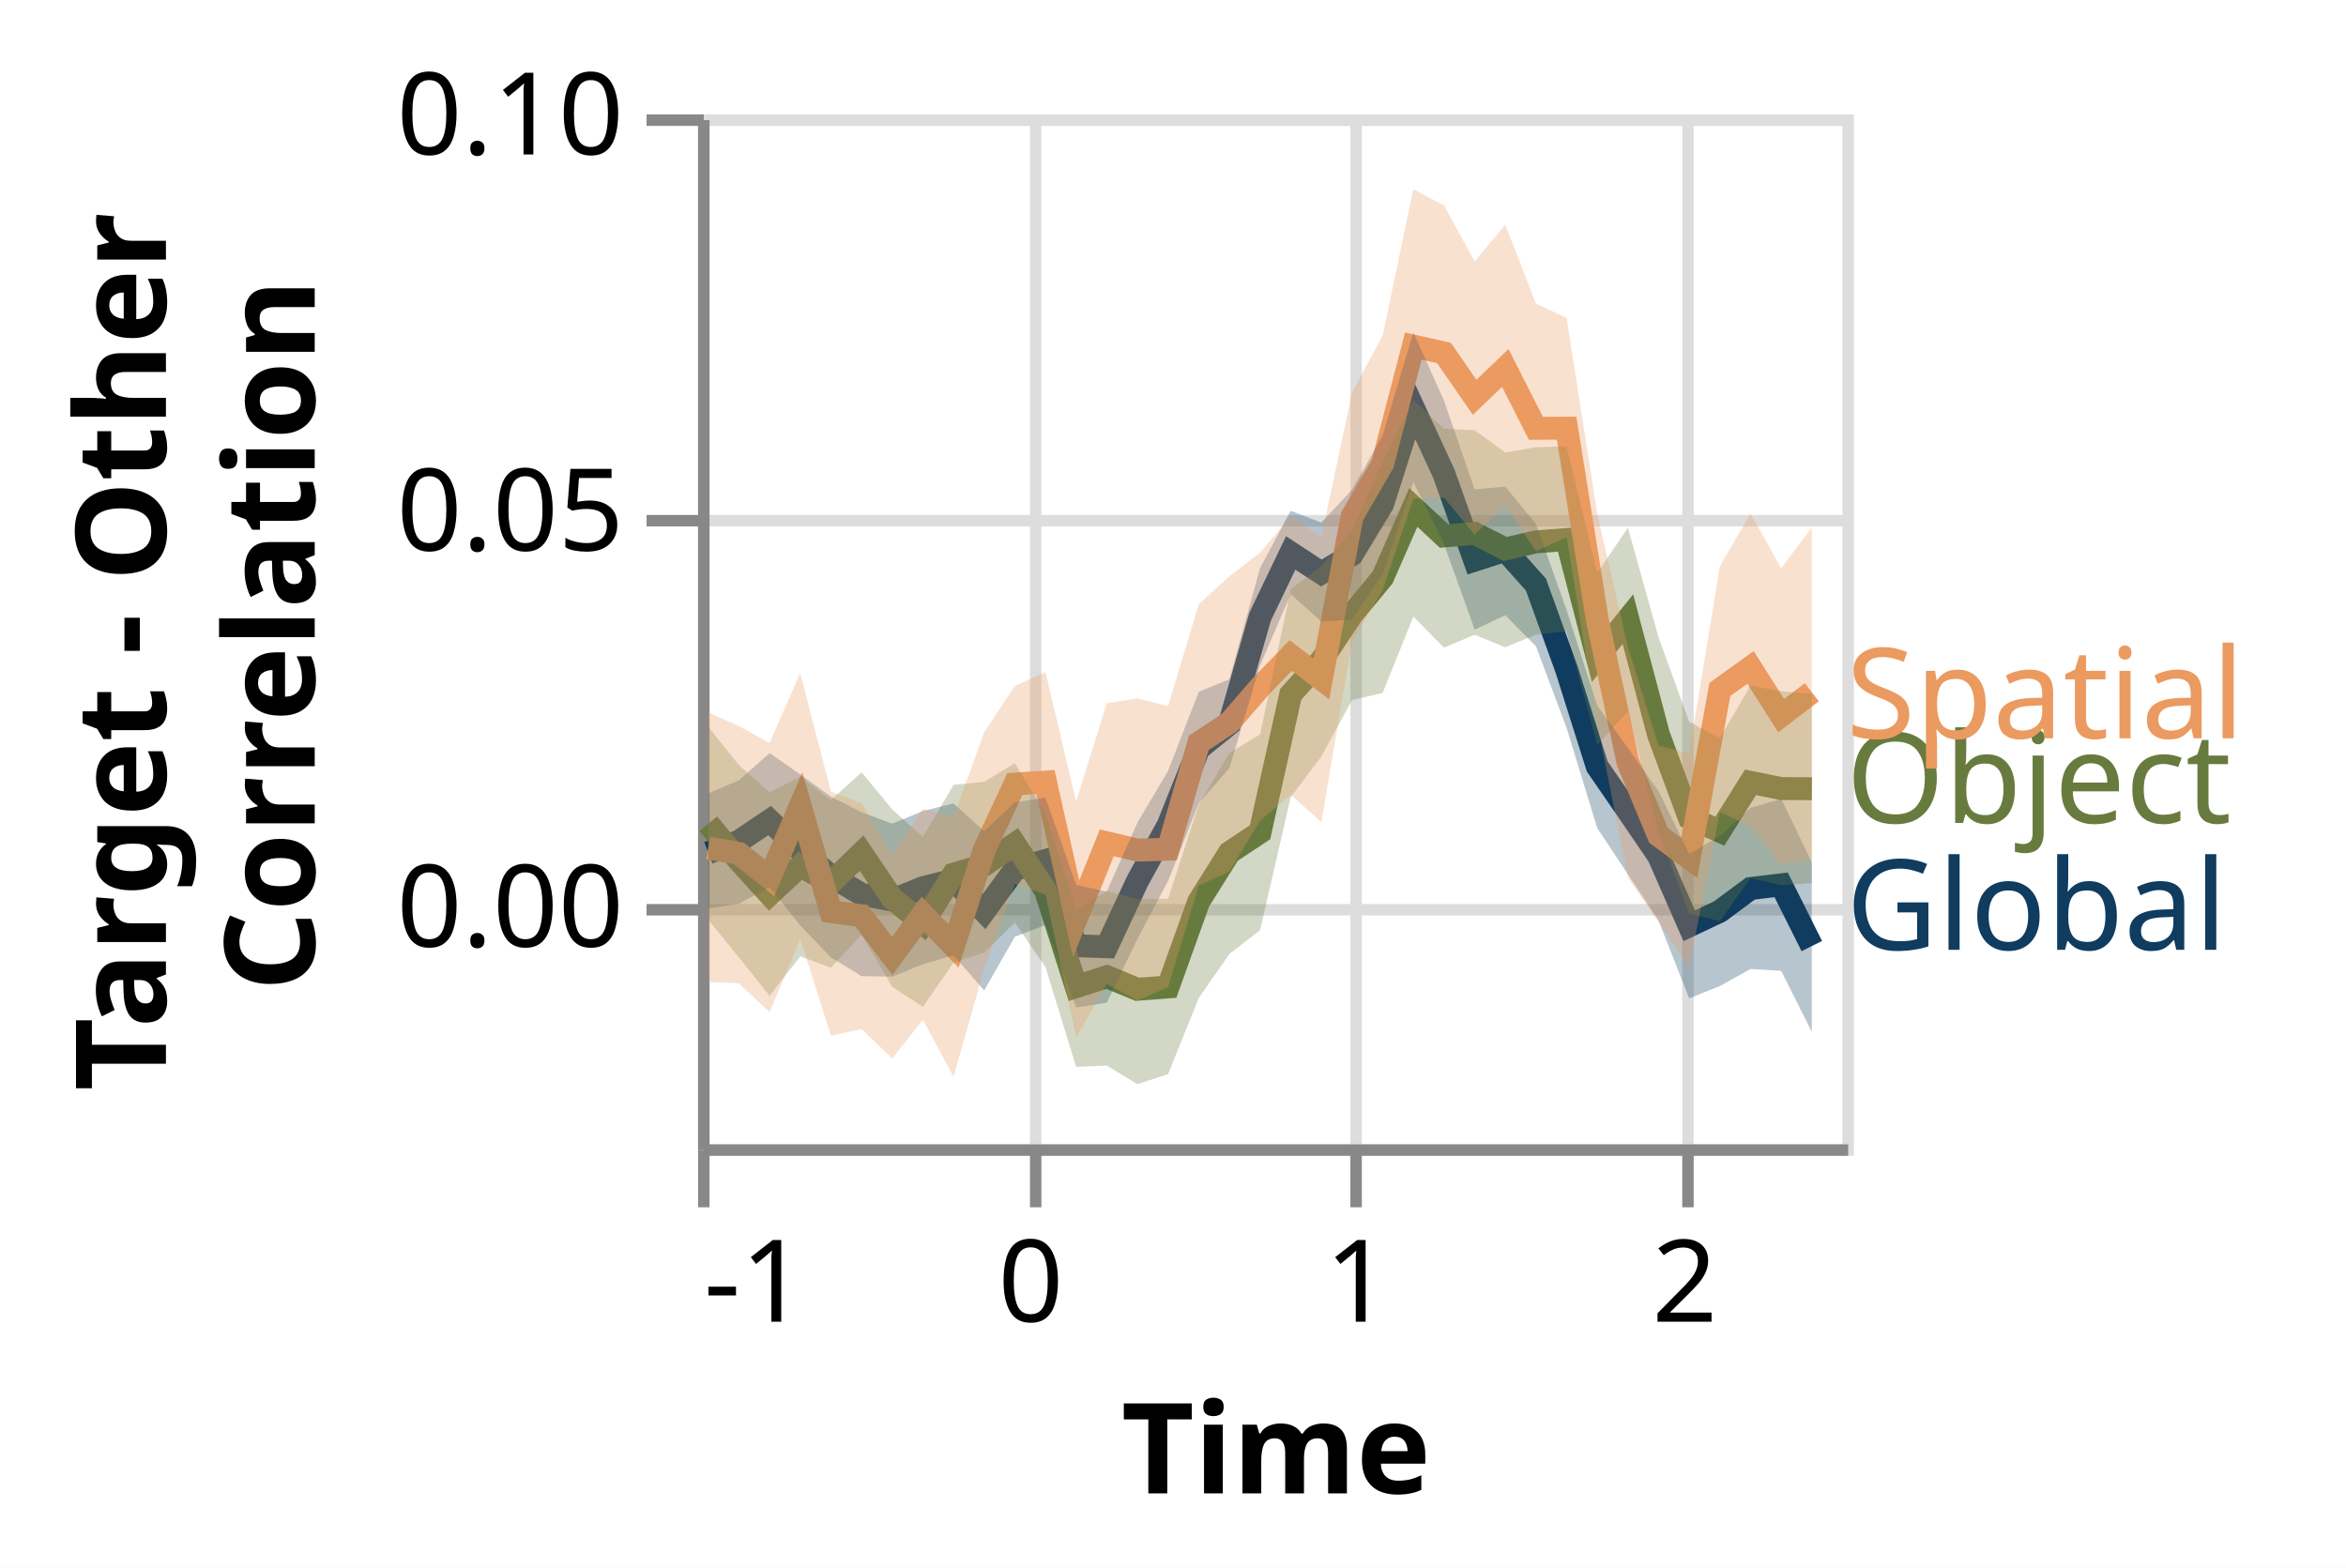
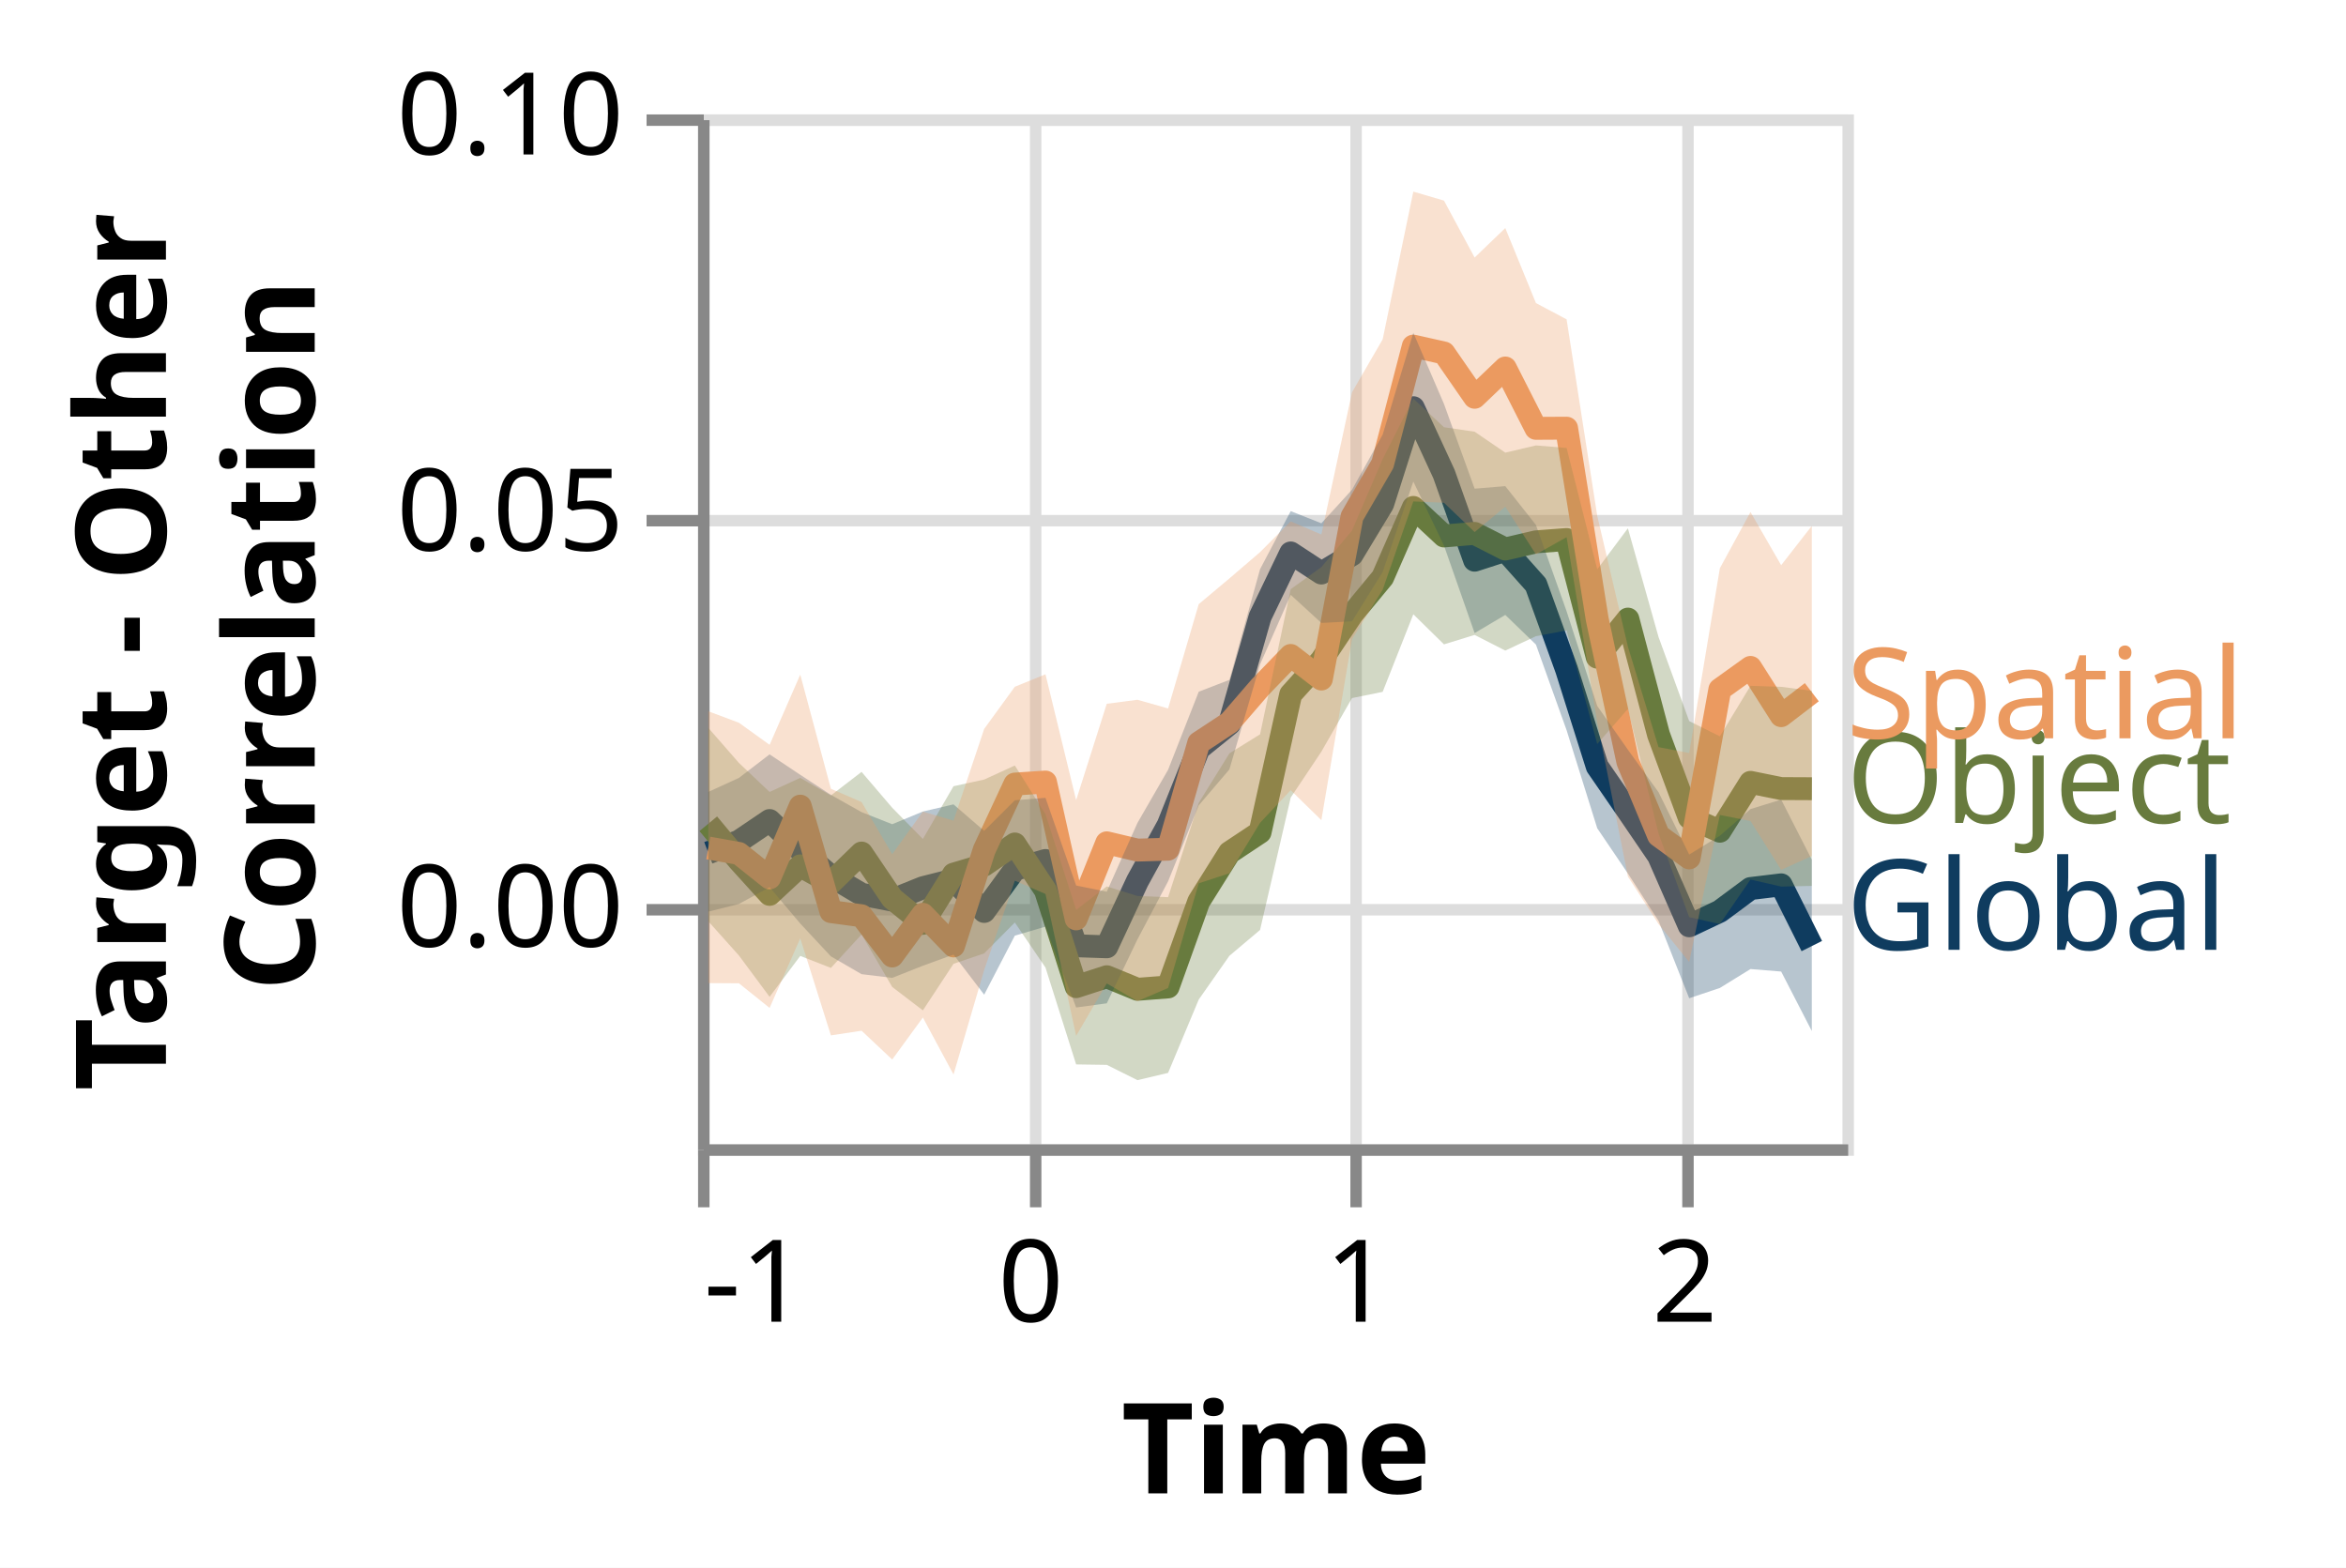
<svg xmlns="http://www.w3.org/2000/svg" class="marks" width="205" height="137" viewBox="0 0 205 137" version="1.1">
  <rect width="205" height="137" fill="white" />
  <g fill="none" stroke-miterlimit="10" transform="translate(61,10)">
    <g class="mark-group role-frame root" role="graphics-object" aria-roledescription="group mark container">
      <g transform="translate(0,0)">
        <path class="background" aria-hidden="true" d="M0.5,0.5h100v90h-100Z" stroke="#ddd" />
        <g>
          <g class="mark-group role-axis" aria-hidden="true">
            <g transform="translate(0.5,90.5)">
              <path class="background" aria-hidden="true" d="M0,0h0v0h0Z" pointer-events="none" />
              <g>
                <g class="mark-rule role-axis-grid" pointer-events="none">
                  <line transform="translate(0,-90)" x2="0" y2="90" stroke="#ddd" stroke-width="1" opacity="1" />
                  <line transform="translate(29,-90)" x2="0" y2="90" stroke="#ddd" stroke-width="1" opacity="1" />
                  <line transform="translate(57,-90)" x2="0" y2="90" stroke="#ddd" stroke-width="1" opacity="1" />
                  <line transform="translate(86,-90)" x2="0" y2="90" stroke="#ddd" stroke-width="1" opacity="1" />
                </g>
              </g>
              <path class="foreground" aria-hidden="true" d="" pointer-events="none" display="none" />
            </g>
          </g>
          <g class="mark-group role-axis" aria-hidden="true">
            <g transform="translate(0.5,0.5)">
              <path class="background" aria-hidden="true" d="M0,0h0v0h0Z" pointer-events="none" />
              <g>
                <g class="mark-rule role-axis-grid" pointer-events="none">
                  <line transform="translate(0,69)" x2="100" y2="0" stroke="#ddd" stroke-width="1" opacity="1" />
                  <line transform="translate(0,35)" x2="100" y2="0" stroke="#ddd" stroke-width="1" opacity="1" />
                  <line transform="translate(0,0)" x2="100" y2="0" stroke="#ddd" stroke-width="1" opacity="1" />
                </g>
              </g>
              <path class="foreground" aria-hidden="true" d="" pointer-events="none" display="none" />
            </g>
          </g>
          <g class="mark-group role-axis" role="graphics-symbol" aria-roledescription="axis" aria-label="X-axis titled 'Time' for a linear scale with values from -1.0 to 2.5">
            <g transform="translate(0.5,90.5)">
              <path class="background" aria-hidden="true" d="M0,0h0v0h0Z" pointer-events="none" />
              <g>
                <g class="mark-rule role-axis-tick" pointer-events="none">
                  <line transform="translate(0,0)" x2="0" y2="5" stroke="#888" stroke-width="1" opacity="1" />
                  <line transform="translate(29,0)" x2="0" y2="5" stroke="#888" stroke-width="1" opacity="1" />
                  <line transform="translate(57,0)" x2="0" y2="5" stroke="#888" stroke-width="1" opacity="1" />
                  <line transform="translate(86,0)" x2="0" y2="5" stroke="#888" stroke-width="1" opacity="1" />
                </g>
                <g class="mark-text role-axis-label" pointer-events="none">
                  <text text-anchor="start" transform="translate(0,15)" font-family="sans-serif" font-size="10px" fill="#000" opacity="1">-1</text>
                  <text text-anchor="middle" transform="translate(28.57143,15)" font-family="sans-serif" font-size="10px" fill="#000" opacity="1">0</text>
                  <text text-anchor="middle" transform="translate(57.14286,15)" font-family="sans-serif" font-size="10px" fill="#000" opacity="1">1</text>
                  <text text-anchor="middle" transform="translate(85.71429,15)" font-family="sans-serif" font-size="10px" fill="#000" opacity="1">2</text>
                </g>
                <g class="mark-rule role-axis-domain" pointer-events="none">
                  <line transform="translate(0,0)" x2="100" y2="0" stroke="#888" stroke-width="1" opacity="1" />
                </g>
                <g class="mark-text role-axis-title" pointer-events="none">
                  <text text-anchor="middle" transform="translate(50,30)" font-family="sans-serif" font-size="11px" font-weight="bold" fill="#000" opacity="1">Time</text>
                </g>
              </g>
              <path class="foreground" aria-hidden="true" d="" pointer-events="none" display="none" />
            </g>
          </g>
          <g class="mark-group role-axis" role="graphics-symbol" aria-roledescription="axis" aria-label="Y-axis titled 'Target - Other Correlation' for a linear scale with values from -0.03 to 0.10">
            <g transform="translate(0.5,0.5)">
              <path class="background" aria-hidden="true" d="M0,0h0v0h0Z" pointer-events="none" />
              <g>
                <g class="mark-rule role-axis-tick" pointer-events="none">
                  <line transform="translate(0,69)" x2="-5" y2="0" stroke="#888" stroke-width="1" opacity="1" />
                  <line transform="translate(0,35)" x2="-5" y2="0" stroke="#888" stroke-width="1" opacity="1" />
                  <line transform="translate(0,0)" x2="-5" y2="0" stroke="#888" stroke-width="1" opacity="1" />
                </g>
                <g class="mark-text role-axis-label" pointer-events="none">
                  <text text-anchor="end" transform="translate(-7,72.23077)" font-family="sans-serif" font-size="10px" fill="#000" opacity="1">0.00</text>
                  <text text-anchor="end" transform="translate(-7,37.61538)" font-family="sans-serif" font-size="10px" fill="#000" opacity="1">0.05</text>
                  <text text-anchor="end" transform="translate(-7,3)" font-family="sans-serif" font-size="10px" fill="#000" opacity="1">0.10</text>
                </g>
                <g class="mark-rule role-axis-domain" pointer-events="none">
                  <line transform="translate(0,90)" x2="0" y2="-90" stroke="#888" stroke-width="1" opacity="1" />
                </g>
                <g class="mark-text role-axis-title" pointer-events="none">
                  <text text-anchor="middle" transform="translate(-45,45) rotate(-90) translate(0,-2)" font-family="sans-serif" font-size="11px" font-weight="bold" fill="#000" opacity="1">
                    <tspan>Target - Other</tspan>
                    <tspan x="0" dy="13">Correlation</tspan>
                  </text>
                </g>
              </g>
              <path class="foreground" aria-hidden="true" d="" pointer-events="none" display="none" />
            </g>
          </g>
          <g class="mark-group role-scope layer_0_layer_0_pathgroup" role="graphics-object" aria-roledescription="group mark container">
            <g transform="translate(0,0)">
              <path class="background" aria-hidden="true" d="M0,0h100v90h-100Z" />
              <g>
                <g class="mark-line role-mark layer_0_layer_0_marks" role="graphics-object" aria-roledescription="line mark container">
-                   <path aria-label="Time: -0.96875; condition: Global; Target - Other, Correlation: 0.00680218001723" role="graphics-symbol" aria-roledescription="line mark" d="M0.893,64.522L3.571,63.514L6.25,61.703L8.929,64.28L11.607,66.561L14.286,68.145L16.964,68.656L19.643,67.576L22.321,66.899L25,69.648L27.679,65.975L30.357,65.195L33.036,72.646L35.714,72.737L38.393,66.995L41.071,62.118L43.75,55.427L46.429,53.259L49.107,43.902L51.786,38.32L54.464,40.075L57.143,38.472L59.821,34.044L62.5,25.627L65.179,31.426L67.857,38.953L70.536,38.087L73.214,41.089L75.893,48.504L78.571,56.977L81.25,60.867L83.929,64.795L86.607,70.902L89.286,69.632L91.964,67.646L94.643,67.323L97.321,72.674" stroke="#0F3C5F" stroke-width="2" />
+                   <path aria-label="Time: -0.96875; condition: Global; Target - Other, Correlation: 0.00680218001723" role="graphics-symbol" aria-roledescription="line mark" d="M0.893,64.522L3.571,63.514L6.25,61.703L8.929,64.28L11.607,66.561L14.286,68.145L16.964,68.656L19.643,67.576L22.321,66.899L25,69.648L27.679,65.975L30.357,65.195L33.036,72.646L35.714,72.737L38.393,66.995L41.071,62.118L43.75,55.427L46.429,53.259L49.107,43.902L51.786,38.32L54.464,40.075L57.143,38.472L59.821,34.044L62.5,25.627L65.179,31.426L67.857,38.953L70.536,38.087L73.214,41.089L75.893,48.504L78.571,56.977L81.25,60.867L83.929,64.795L86.607,70.902L89.286,69.632L91.964,67.646L94.643,67.323L97.321,72.674" stroke="#0F3C5F" stroke-width="2" stroke-linejoin="round" />
                </g>
              </g>
              <path class="foreground" aria-hidden="true" d="" display="none" />
            </g>
            <g transform="translate(0,0)">
              <path class="background" aria-hidden="true" d="M0,0h100v90h-100Z" />
              <g>
                <g class="mark-line role-mark layer_0_layer_0_marks" role="graphics-object" aria-roledescription="line mark container">
-                   <path aria-label="Time: -0.96875; condition: Object; Target - Other, Correlation: 0.0104647991174" role="graphics-symbol" aria-roledescription="line mark" d="M0.893,61.986L3.571,65.204L6.25,68.157L8.929,65.666L11.607,67.144L14.286,64.545L16.964,68.506L19.643,70.688L22.321,66.392L25,65.594L27.679,63.753L30.357,67.809L33.036,76.22L35.714,75.353L38.393,76.451L41.071,76.245L43.75,68.781L46.429,64.506L49.107,62.728L51.786,50.676L54.464,47.709L57.143,43.695L59.821,40.459L62.5,34.342L65.179,36.837L67.857,36.612L70.536,37.977L73.214,37.35L75.893,37.146L78.571,47.428L81.25,44.101L83.929,54.205L86.607,61.448L89.286,62.637L91.964,58.367L94.643,58.91L97.321,58.923" stroke="#687B3E" stroke-width="2" />
+                   <path aria-label="Time: -0.96875; condition: Object; Target - Other, Correlation: 0.0104647991174" role="graphics-symbol" aria-roledescription="line mark" d="M0.893,61.986L3.571,65.204L6.25,68.157L8.929,65.666L11.607,67.144L14.286,64.545L16.964,68.506L19.643,70.688L22.321,66.392L25,65.594L27.679,63.753L30.357,67.809L33.036,76.22L35.714,75.353L38.393,76.451L41.071,76.245L43.75,68.781L46.429,64.506L49.107,62.728L51.786,50.676L54.464,47.709L57.143,43.695L59.821,40.459L62.5,34.342L65.179,36.837L67.857,36.612L70.536,37.977L73.214,37.35L75.893,37.146L78.571,47.428L81.25,44.101L83.929,54.205L86.607,61.448L89.286,62.637L91.964,58.367L94.643,58.91L97.321,58.923" stroke="#687B3E" stroke-width="2" stroke-linejoin="round" />
                </g>
              </g>
              <path class="foreground" aria-hidden="true" d="" display="none" />
            </g>
            <g transform="translate(0,0)">
              <path class="background" aria-hidden="true" d="M0,0h100v90h-100Z" />
              <g>
                <g class="mark-line role-mark layer_0_layer_0_marks" role="graphics-object" aria-roledescription="line mark container">
-                   <path aria-label="Time: -0.96875; condition: Spatial; Target - Other, Correlation: 0.00740856519332" role="graphics-symbol" aria-roledescription="line mark" d="M0.893,64.102L3.571,64.579L6.25,66.712L8.929,60.445L11.607,69.663L14.286,70.025L16.964,73.541L19.643,69.897L22.321,72.662L25,64.277L27.679,58.518L30.357,58.34L33.036,70.298L35.714,63.65L38.393,64.287L41.071,64.208L43.75,54.915L46.429,53.15L49.107,50.051L51.786,47.278L54.464,49.338L57.143,35.14L59.821,30.518L62.5,20.244L65.179,20.847L67.857,24.716L70.536,22.158L73.214,27.431L75.893,27.416L78.571,44.117L81.25,56.587L83.929,63.013L86.607,64.97L89.286,50.245L91.964,48.323L94.643,52.54L97.321,50.49" stroke="#EB9A60" stroke-width="2" />
+                   <path aria-label="Time: -0.96875; condition: Spatial; Target - Other, Correlation: 0.00740856519332" role="graphics-symbol" aria-roledescription="line mark" d="M0.893,64.102L3.571,64.579L6.25,66.712L8.929,60.445L11.607,69.663L14.286,70.025L16.964,73.541L19.643,69.897L22.321,72.662L25,64.277L27.679,58.518L30.357,58.34L33.036,70.298L35.714,63.65L38.393,64.287L41.071,64.208L43.75,54.915L46.429,53.15L49.107,50.051L51.786,47.278L54.464,49.338L57.143,35.14L59.821,30.518L62.5,20.244L65.179,20.847L67.857,24.716L70.536,22.158L73.214,27.431L75.893,27.416L78.571,44.117L81.25,56.587L83.929,63.013L86.607,64.97L89.286,50.245L91.964,48.323L94.643,52.54L97.321,50.49" stroke="#EB9A60" stroke-width="2" stroke-linejoin="round" />
                </g>
              </g>
              <path class="foreground" aria-hidden="true" d="" display="none" />
            </g>
          </g>
          <g class="mark-group role-scope layer_0_layer_1_layer_0_pathgroup" role="graphics-object" aria-roledescription="group mark container">
            <g transform="translate(0,0)">
              <path class="background" aria-hidden="true" d="M0,0h100v90h-100Z" />
              <g>
                <g class="mark-area role-mark layer_0_layer_1_layer_0_marks" role="graphics-object" aria-roledescription="area mark container">
-                   <path aria-label=": -0.000229609611438; upper_lower: 0.0143137480315; Time: -0.96875; condition: Global; upper: 0.0143137480315; lower: -0.000229609611438" role="graphics-symbol" aria-roledescription="errorband" d="M0.893,69.39L3.571,68.966L6.25,67.53L8.929,70.873L11.607,73.667L14.286,75.304L16.964,75.346L19.643,74.257L22.321,73.483L25,76.559L27.679,71.857L30.357,70.839L33.036,78.039L35.714,77.617L38.393,72.037L41.071,66.982L43.75,60.201L46.429,57.119L49.107,48.155L51.786,41.929L54.464,44.315L57.143,44.145L59.821,40.173L62.5,32.121L65.179,37.531L67.857,45.017L70.536,43.765L73.214,46.466L75.893,53.61L78.571,62.36L81.25,66.401L83.929,70.45L86.607,77.24L89.286,76.167L91.964,74.677L94.643,74.837L97.321,80.165L97.321,65.354L94.643,59.808L91.964,60.592L89.286,63.049L86.607,64.615L83.929,59.145L81.25,55.374L78.571,51.654L75.893,43.308L73.214,35.782L70.536,32.524L67.857,32.768L65.179,25.003L62.5,19.044L59.821,28.05L57.143,32.794L54.464,35.673L51.786,34.635L49.107,39.632L46.429,49.352L43.75,50.454L41.071,57.359L38.393,61.876L35.714,67.909L33.036,67.33L30.357,59.7L27.679,60.109L25,62.642L22.321,60.204L19.643,60.873L16.964,61.979L14.286,60.978L11.607,59.611L8.929,57.674L6.25,55.811L3.571,58.185L0.893,59.321Z" fill="#0F3C5F" opacity="0.3" />
+                   <path aria-label=": -0.000630184428572; upper_lower: 0.0144860051602; Time: -0.96875; condition: Global; upper: 0.0144860051602; lower: -0.000630184428572" role="graphics-symbol" aria-roledescription="errorband" d="M0.893,69.667L3.571,68.994L6.25,67.529L8.929,70.706L11.607,73.577L14.286,75.129L16.964,75.453L19.643,74.392L22.321,73.415L25,76.921L27.679,71.762L30.357,70.976L33.036,78.042L35.714,77.677L38.393,72.092L41.071,67.018L43.75,60.377L46.429,57.235L49.107,48.063L51.786,41.982L54.464,44.435L57.143,44.298L59.821,39.987L62.5,32.078L65.179,37.677L67.857,45.324L70.536,43.735L73.214,46.326L75.893,53.809L78.571,62.378L81.25,66.333L83.929,70.472L86.607,77.233L89.286,76.334L91.964,74.681L94.643,74.9L97.321,80.097L97.321,65.123L94.643,59.873L91.964,60.702L89.286,63.032L86.607,64.675L83.929,59.229L81.25,55.515L78.571,51.689L75.893,43.413L73.214,35.871L70.536,32.481L67.857,32.703L65.179,25.299L62.5,19.079L59.821,27.983L57.143,32.792L54.464,35.729L51.786,34.665L49.107,39.738L46.429,49.411L43.75,50.445L41.071,57.269L38.393,61.913L35.714,67.922L33.036,67.383L30.357,59.72L27.679,59.934L25,62.607L22.321,60.291L19.643,60.917L16.964,62.025L14.286,60.969L11.607,59.46L8.929,57.705L6.25,55.92L3.571,57.976L0.893,59.202Z" fill="#0F3C5F" opacity="0.3" />
                </g>
              </g>
              <path class="foreground" aria-hidden="true" d="" display="none" />
            </g>
            <g transform="translate(0,0)">
              <path class="background" aria-hidden="true" d="M0,0h100v90h-100Z" />
              <g>
                <g class="mark-area role-mark layer_0_layer_1_layer_0_marks" role="graphics-object" aria-roledescription="area mark container">
-                   <path aria-label=": -0.0016403930823; upper_lower: 0.0227057659513; Time: -0.96875; condition: Object; upper: 0.0227057659513; lower: -0.0016403930823" role="graphics-symbol" aria-roledescription="errorband" d="M0.893,70.366L3.571,73.676L6.25,77.016L8.929,73.575L11.607,74.565L14.286,71.691L16.964,76.232L19.643,77.985L22.321,74.119L25,73.238L27.679,70.618L30.357,74.513L33.036,83.228L35.714,83.115L38.393,84.743L41.071,83.856L43.75,77.217L46.429,73.363L49.107,71.287L51.786,59.662L54.464,56.107L57.143,51.173L59.821,50.551L62.5,43.882L65.179,46.592L67.857,45.469L70.536,46.561L73.214,45.457L75.893,45.185L78.571,55.088L81.25,52.169L83.929,62.734L86.607,69.831L89.286,70.509L91.964,66.739L94.643,67.355L97.321,67.178L97.321,50.644L94.643,50.403L91.964,49.914L89.286,54.496L86.607,53.072L83.929,45.691L81.25,36.118L78.571,40.068L75.893,29.01L73.214,29.082L70.536,29.544L67.857,27.592L65.179,27.464L62.5,24.946L59.821,30.346L57.143,36.336L54.464,39.465L51.786,41.495L49.107,54.185L46.429,55.791L43.75,60.303L41.071,68.547L38.393,68.55L35.714,67.871L33.036,69.468L30.357,61.097L27.679,56.698L25,58.315L22.321,58.593L19.643,63.136L16.964,60.73L14.286,57.483L11.607,59.918L8.929,57.874L6.25,59.239L3.571,56.864L0.893,53.511Z" fill="#687B3E" opacity="0.3" />
+                   <path aria-label=": -0.00184478389788; upper_lower: 0.0225720436624; Time: -0.96875; condition: Object; upper: 0.0225720436624; lower: -0.00184478389788" role="graphics-symbol" aria-roledescription="errorband" d="M0.893,70.508L3.571,73.499L6.25,77.11L8.929,73.535L11.607,74.582L14.286,71.66L16.964,76.246L19.643,78.295L22.321,74.223L25,73.314L27.679,70.615L30.357,74.551L33.036,83.016L35.714,83.055L38.393,84.39L41.071,83.755L43.75,77.346L46.429,73.524L49.107,71.264L51.786,59.697L54.464,55.686L57.143,51.003L59.821,50.458L62.5,43.679L65.179,46.308L67.857,45.484L70.536,46.852L73.214,45.594L75.893,45.093L78.571,55.018L81.25,51.946L83.929,62.84L86.607,70.148L89.286,70.748L91.964,66.861L94.643,67.476L97.321,67.417L97.321,50.373L94.643,50.019L91.964,49.933L89.286,54.348L86.607,53.014L83.929,45.668L81.25,36.167L78.571,39.753L75.893,29.146L73.214,28.924L70.536,29.555L67.857,27.725L65.179,27.333L62.5,24.834L59.821,30.121L57.143,36.368L54.464,39.559L51.786,41.483L49.107,54.171L46.429,55.832L43.75,60.152L41.071,68.401L38.393,68.298L35.714,67.46L33.036,69.514L30.357,61.153L27.679,56.895L25,58.122L22.321,58.705L19.643,63.312L16.964,60.586L14.286,57.452L11.607,59.513L8.929,57.974L6.25,59.204L3.571,56.671L0.893,53.604Z" fill="#687B3E" opacity="0.3" />
                </g>
              </g>
              <path class="foreground" aria-hidden="true" d="" display="none" />
            </g>
            <g transform="translate(0,0)">
              <path class="background" aria-hidden="true" d="M0,0h100v90h-100Z" />
              <g>
                <g class="mark-area role-mark layer_0_layer_1_layer_0_marks" role="graphics-object" aria-roledescription="area mark container">
-                   <path aria-label=": -0.00950594141064; upper_lower: 0.0245253809294; Time: -0.96875; condition: Spatial; upper: 0.0245253809294; lower: -0.00950594141064" role="graphics-symbol" aria-roledescription="errorband" d="M0.893,75.812L3.571,75.938L6.25,78.454L8.929,72.034L11.607,80.503L14.286,79.925L16.964,82.499L19.643,79.108L22.321,84.096L25,74.679L27.679,67.267L30.357,68.169L33.036,80.656L35.714,75.959L38.393,77.444L41.071,76.252L43.75,67.387L46.429,66.146L49.107,61.72L51.786,59.452L54.464,61.838L57.143,46.081L59.821,41.576L62.5,33.566L65.179,33.5L67.857,36.708L70.536,34.164L73.214,38.163L75.893,36.95L78.571,53.239L81.25,66.696L83.929,70.583L86.607,74.499L89.286,60.965L91.964,62.226L94.643,65.549L97.321,65.122L97.321,36.109L94.643,39.659L91.964,34.876L89.286,39.472L86.607,55.838L83.929,55.173L81.25,46.537L78.571,34.889L75.893,17.774L73.214,16.535L70.536,9.631L67.857,12.849L65.179,7.957L62.5,6.533L59.821,19.321L57.143,24.297L54.464,36.928L51.786,35.14L49.107,38.284L46.429,40.357L43.75,42.806L41.071,51.7L38.393,51.028L35.714,51.462L33.036,60.042L30.357,48.73L27.679,49.944L25,53.992L22.321,61.396L19.643,60.693L16.964,64.735L14.286,60.182L11.607,59.177L8.929,48.812L6.25,54.921L3.571,53.458L0.893,52.252Z" fill="#EB9A60" opacity="0.3" />
+                   <path aria-label=": -0.00964656995797; upper_lower: 0.024665155671; Time: -0.96875; condition: Spatial; upper: 0.024665155671; lower: -0.00964656995797" role="graphics-symbol" aria-roledescription="errorband" d="M0.893,75.909L3.571,75.927L6.25,78.079L8.929,71.993L11.607,80.478L14.286,80.07L16.964,82.589L19.643,78.917L22.321,83.895L25,74.768L27.679,66.959L30.357,68.122L33.036,80.522L35.714,75.939L38.393,77.493L41.071,76.337L43.75,67.191L46.429,66.31L49.107,61.905L51.786,59.05L54.464,61.669L57.143,45.848L59.821,41.538L62.5,33.818L65.179,33.932L67.857,36.495L70.536,34.277L73.214,38.445L75.893,36.944L78.571,53.128L81.25,66.596L83.929,70.752L86.607,74.069L89.286,61.219L91.964,61.744L94.643,66.015L97.321,64.805L97.321,35.956L94.643,39.392L91.964,34.744L89.286,39.659L86.607,55.803L83.929,55.29L81.25,46.499L78.571,35.077L75.893,17.906L73.214,16.484L70.536,9.929L67.857,12.507L65.179,7.53L62.5,6.746L59.821,19.653L57.143,24.283L54.464,36.708L51.786,35.56L49.107,38.25L46.429,40.547L43.75,42.794L41.071,51.909L38.393,51.151L35.714,51.5L33.036,59.923L30.357,48.925L27.679,50.012L25,53.697L22.321,61.713L19.643,60.924L16.964,64.641L14.286,60.088L11.607,58.929L8.929,48.952L6.25,55.089L3.571,53.158L0.893,52.155Z" fill="#EB9A60" opacity="0.3" />
                </g>
              </g>
              <path class="foreground" aria-hidden="true" d="" display="none" />
            </g>
          </g>
          <g class="mark-text role-mark layer_0_layer_2_marks" role="graphics-object" aria-roledescription="text mark container">
            <text aria-label=": 2.40625; condition: Global; Mean of score: -0.00110923283924" role="graphics-symbol" aria-roledescription="text mark" text-anchor="start" transform="translate(100.3214,72.9987)" font-family="sans-serif" font-size="11px" fill="#0F3C5F">Global</text>
            <text aria-label=": 2.40625; condition: Object; Mean of score: 0.0148985866893" role="graphics-symbol" aria-roledescription="text mark" text-anchor="start" transform="translate(100.3214,61.91636)" font-family="sans-serif" font-size="11px" fill="#687B3E">Object</text>
            <text aria-label=": 2.40625; condition: Spatial; Mean of score: 0.0255892716703" role="graphics-symbol" aria-roledescription="text mark" text-anchor="start" transform="translate(100.3214,54.51512)" font-family="sans-serif" font-size="11px" fill="#EB9A60">Spatial</text>
          </g>
        </g>
        <path class="foreground" aria-hidden="true" d="" display="none" />
      </g>
    </g>
  </g>
</svg>
